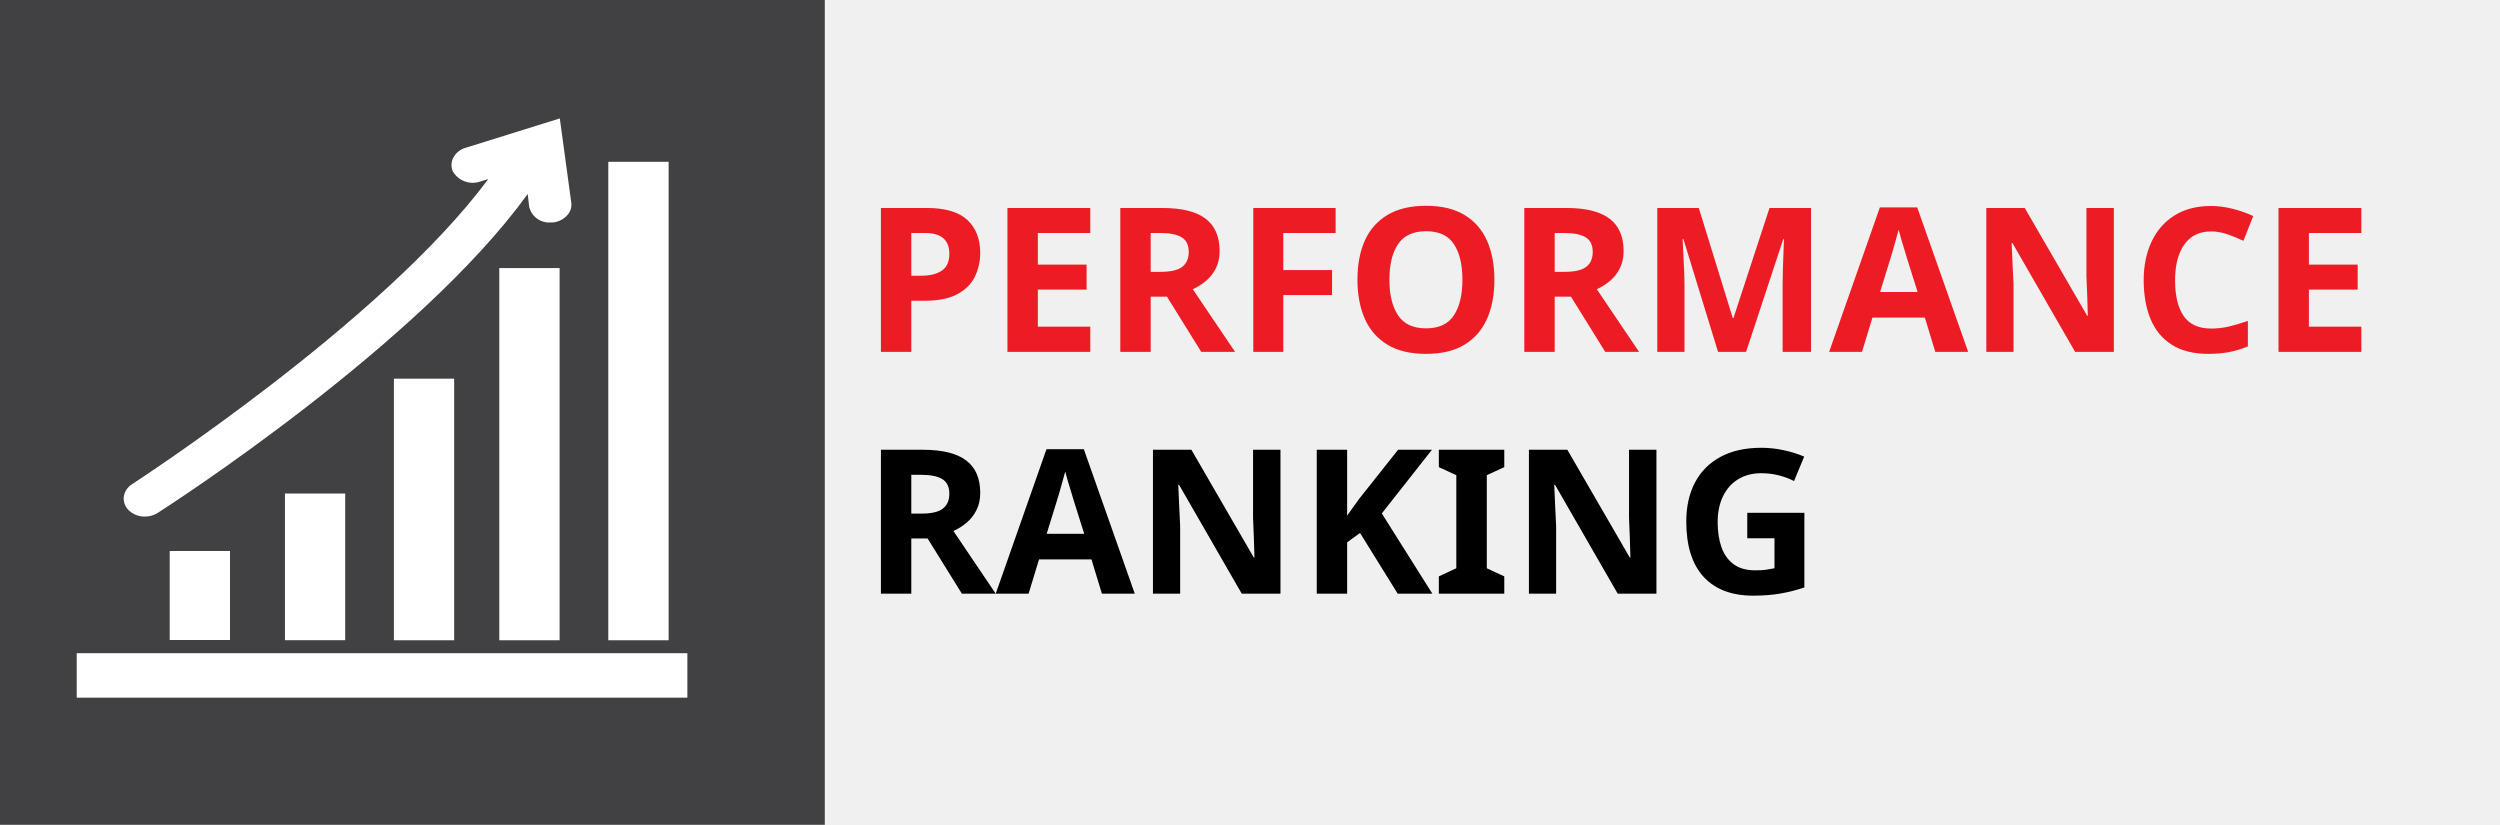
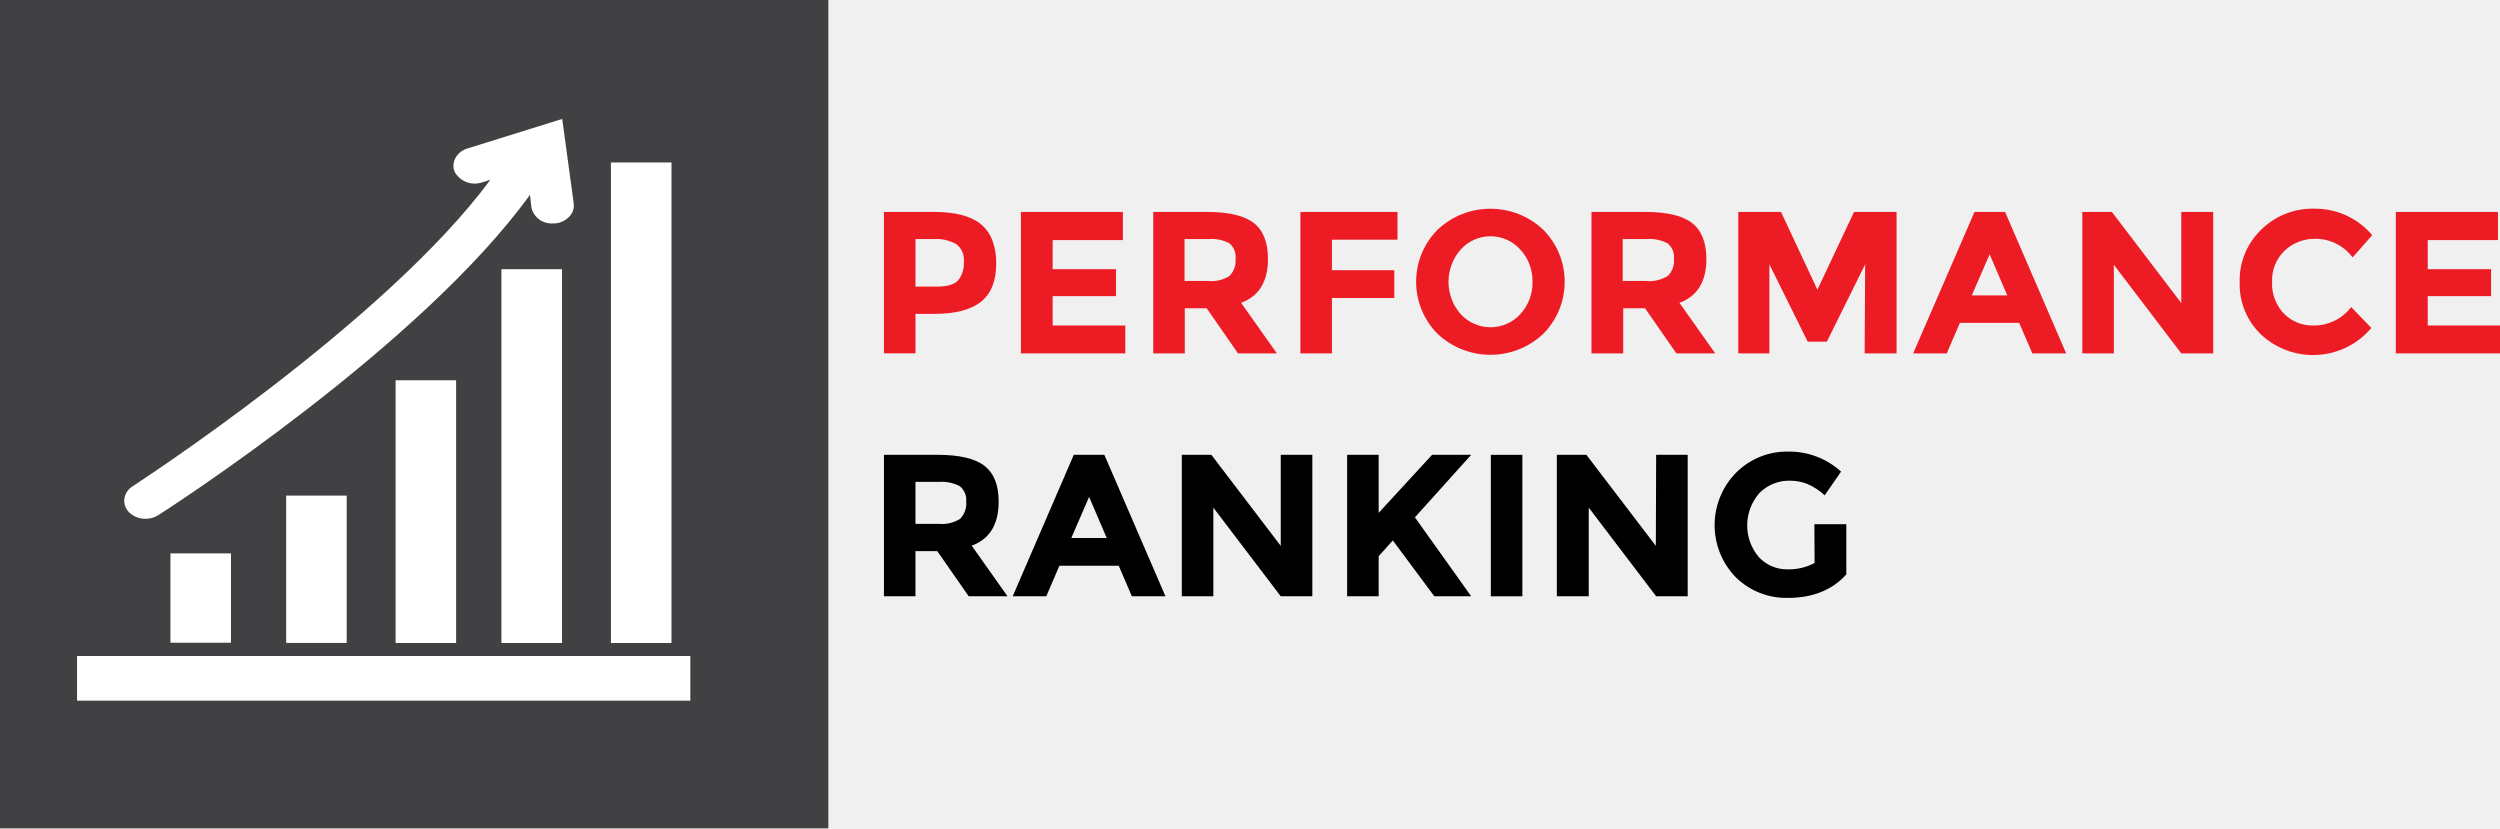
- <svg xmlns="http://www.w3.org/2000/svg" id="Layer_1" data-name="Layer 1" viewBox="0 0 393.31 129.76">
+ <svg xmlns="http://www.w3.org/2000/svg" id="Layer_1" data-name="Layer 1" viewBox="0 0 391.63 129.76">
  <defs>
-     <style>.cls-1{fill:#414042;}.cls-2{fill:#fff;}.cls-3{font-size:31.7px;font-family:Montserrat-Bold, Montserrat;font-weight:700;}.cls-4{fill:#ed1c24;}</style>
+     <style>.cls-1{fill:#414042;}.cls-2{fill:#fff;}.cls-3{fill:#ed1c24;}</style>
  </defs>
  <rect class="cls-1" width="129.76" height="129.76" />
  <path class="cls-2" d="M574.39,344.61h9.49v75.28h-9.49Zm-18.88,2.72-1.32.41a3.63,3.63,0,0,1-4.24-1.58,2.48,2.48,0,0,1,0-2.08,3.1,3.1,0,0,1,2-1.67l14.81-4.62,1.8,13.2a2.44,2.44,0,0,1-.53,1.92,3.45,3.45,0,0,1-2.4,1.25l-.38,0a3.21,3.21,0,0,1-3.31-2.48l-.23-2c-17.11,23.69-56.51,49.09-58.22,50.18a3.74,3.74,0,0,1-2,.57,3.6,3.6,0,0,1-2.56-1,2.58,2.58,0,0,1-.77-2.1,2.78,2.78,0,0,1,1.32-2C499.8,395.09,538.83,369.85,555.51,347.33Zm11.22,14v58.56h-9.49V361.33Zm-16.59,17.4v41.16h-9.48V378.73ZM533,396.8v23.08h-9.48V396.8Zm-18.13,9.05v14h-9.48v-14Zm72,23.07H490.76v-7h96.07v7Z" transform="translate(-478.69 -319.16)" />
-   <text class="cls-3" transform="translate(135.73 55.36)">
-     <tspan class="cls-4">PERFORMANCE</tspan>
-     <tspan x="0" y="38.04">RANKING</tspan>
-   </text>
+   <path class="cls-3" d="M632.42,354.34c1.55,1.33,2.33,3.35,2.33,6.09s-.8,4.74-2.39,6-4,1.9-7.31,1.9H622.1v6.18h-4.94V352.36H625Q630.09,352.36,632.42,354.34Zm-3.63,8.72a4.24,4.24,0,0,0,.89-2.91,3.1,3.1,0,0,0-1.16-2.73,6.35,6.35,0,0,0-3.6-.81H622.1v7.45h3.33C627.08,364.06,628.2,363.73,628.79,363.06Z" transform="translate(-478.69 -319.16)" />
+   <path class="cls-3" d="M654.59,352.36v4.41h-11v4.56h9.92v4.22h-9.92v4.6h11.38v4.37H638.62V352.36Z" transform="translate(-478.69 -319.16)" />
+   <path class="cls-3" d="M677.32,359.72q0,5.32-4.21,6.88l5.61,7.92h-6.09l-4.91-7.07h-3.43v7.07h-4.94V352.36h8.4c3.44,0,5.9.59,7.37,1.75S677.32,357.14,677.32,359.72Zm-6,2.63a3.33,3.33,0,0,0,.92-2.62,2.77,2.77,0,0,0-.95-2.45,6,6,0,0,0-3.33-.67h-3.71v6.56h3.62A5.3,5.3,0,0,0,671.36,362.35Z" transform="translate(-478.69 -319.16)" />
+   <path class="cls-3" d="M697.61,352.36v4.35H687.34v4.78h9.77v4.35h-9.77v8.68H682.4V352.36Z" transform="translate(-478.69 -319.16)" />
+   <path class="cls-3" d="M720.44,371.46a12.08,12.08,0,0,1-16.55,0,11.59,11.59,0,0,1,0-16.32,12.08,12.08,0,0,1,16.55,0,11.59,11.59,0,0,1,0,16.32Zm-1.68-8.14a7.28,7.28,0,0,0-1.9-5.06,6.28,6.28,0,0,0-9.36,0,7.66,7.66,0,0,0,0,10.1,6.33,6.33,0,0,0,9.36,0A7.25,7.25,0,0,0,718.76,363.32Z" transform="translate(-478.69 -319.16)" />
+   <path class="cls-3" d="M746,359.72q0,5.32-4.22,6.88l5.61,7.92h-6.09l-4.91-7.07h-3.42v7.07H728V352.36h8.4c3.45,0,5.9.59,7.37,1.75S746,357.14,746,359.72Zm-6,2.63a3.36,3.36,0,0,0,.92-2.62,2.78,2.78,0,0,0-1-2.45,6,6,0,0,0-3.32-.67h-3.71v6.56h3.61A5.35,5.35,0,0,0,740,362.35Z" transform="translate(-478.69 -319.16)" />
+   <path class="cls-3" d="M770.87,360.57l-6,12.11h-3l-6-12.11v13.95H751V352.36h6.69l5.7,12.18,5.74-12.18h6.66v22.16h-5Z" transform="translate(-478.69 -319.16)" />
+   <path class="cls-3" d="M797.06,374.52,795,369.74h-9.29l-2.06,4.78h-5.26L788,352.36h4.79l9.57,22.16ZM790.37,359l-2.79,6.43h5.55Z" transform="translate(-478.69 -319.16)" />
+   <path class="cls-3" d="M820.39,352.36h5v22.16h-5l-10.56-13.88v13.88h-4.94V352.36h4.63l10.87,14.27Z" transform="translate(-478.69 -319.16)" />
+   <path class="cls-3" d="M841,370.15a7.28,7.28,0,0,0,6-2.89l3.17,3.27a11.94,11.94,0,0,1-17.32,1,10.9,10.9,0,0,1-3.31-8.16,11,11,0,0,1,3.37-8.23,11.41,11.41,0,0,1,8.26-3.29,11.69,11.69,0,0,1,9.13,4.15l-3.07,3.49a7.21,7.21,0,0,0-5.84-2.92,6.81,6.81,0,0,0-4.77,1.82,6.37,6.37,0,0,0-2,4.92,6.7,6.7,0,0,0,1.87,5A6.21,6.21,0,0,0,841,370.15Z" transform="translate(-478.69 -319.16)" />
+   <path class="cls-3" d="M870,352.36v4.41h-11v4.56h9.92v4.22h-9.92v4.6h11.38v4.37H854V352.36Z" transform="translate(-478.69 -319.16)" />
+   <path d="M635.13,397.76q0,5.33-4.22,6.88l5.61,7.93h-6.08l-4.92-7.07H622.1v7.07h-4.94V390.41h8.4q5.16,0,7.37,1.74T635.13,397.76Zm-6,2.63a3.35,3.35,0,0,0,.92-2.61,2.81,2.81,0,0,0-1-2.46,6.15,6.15,0,0,0-3.33-.67H622.1v6.57h3.61A5.32,5.32,0,0,0,629.17,400.39Z" transform="translate(-478.69 -319.16)" />
+   <path d="M656,412.57l-2.06-4.79h-9.29l-2.06,4.79h-5.26l9.57-22.16h4.79l9.57,22.16ZM649.3,397l-2.79,6.44h5.55Z" transform="translate(-478.69 -319.16)" />
+   <path d="M679.32,390.41h4.95v22.16h-4.95l-10.56-13.89v13.89h-4.94V390.41h4.63l10.87,14.26Z" transform="translate(-478.69 -319.16)" />
+   <path d="M689.72,390.41h4.94v9.09l8.37-9.09h6.12l-8.81,9.79,4.21,5.91c2.05,2.89,3.59,5,4.6,6.46h-5.77l-6.5-8.75-2.22,2.47v6.28h-4.94Z" transform="translate(-478.69 -319.16)" />
+   <path d="M712.23,390.41h4.94v22.16h-4.94Z" transform="translate(-478.69 -319.16)" />
+   <path d="M738.13,390.41h4.94v22.16h-4.94l-10.56-13.89v13.89h-5V390.41h4.63l10.88,14.26Z" transform="translate(-478.69 -319.16)" />
+   <path d="M762.92,401.28h5v7.86q-3.3,3.67-9.13,3.68a11.29,11.29,0,0,1-8.19-3.23,11.72,11.72,0,0,1,.06-16.39,11.24,11.24,0,0,1,8.15-3.3,12.07,12.07,0,0,1,8.29,3.14l-2.57,3.71a9.55,9.55,0,0,0-2.74-1.79,7.33,7.33,0,0,0-2.71-.5,6.5,6.5,0,0,0-4.76,1.92,7.67,7.67,0,0,0-.08,10.08,6,6,0,0,0,4.43,1.89,8.58,8.58,0,0,0,4.28-1Z" transform="translate(-478.69 -319.16)" />
</svg>
